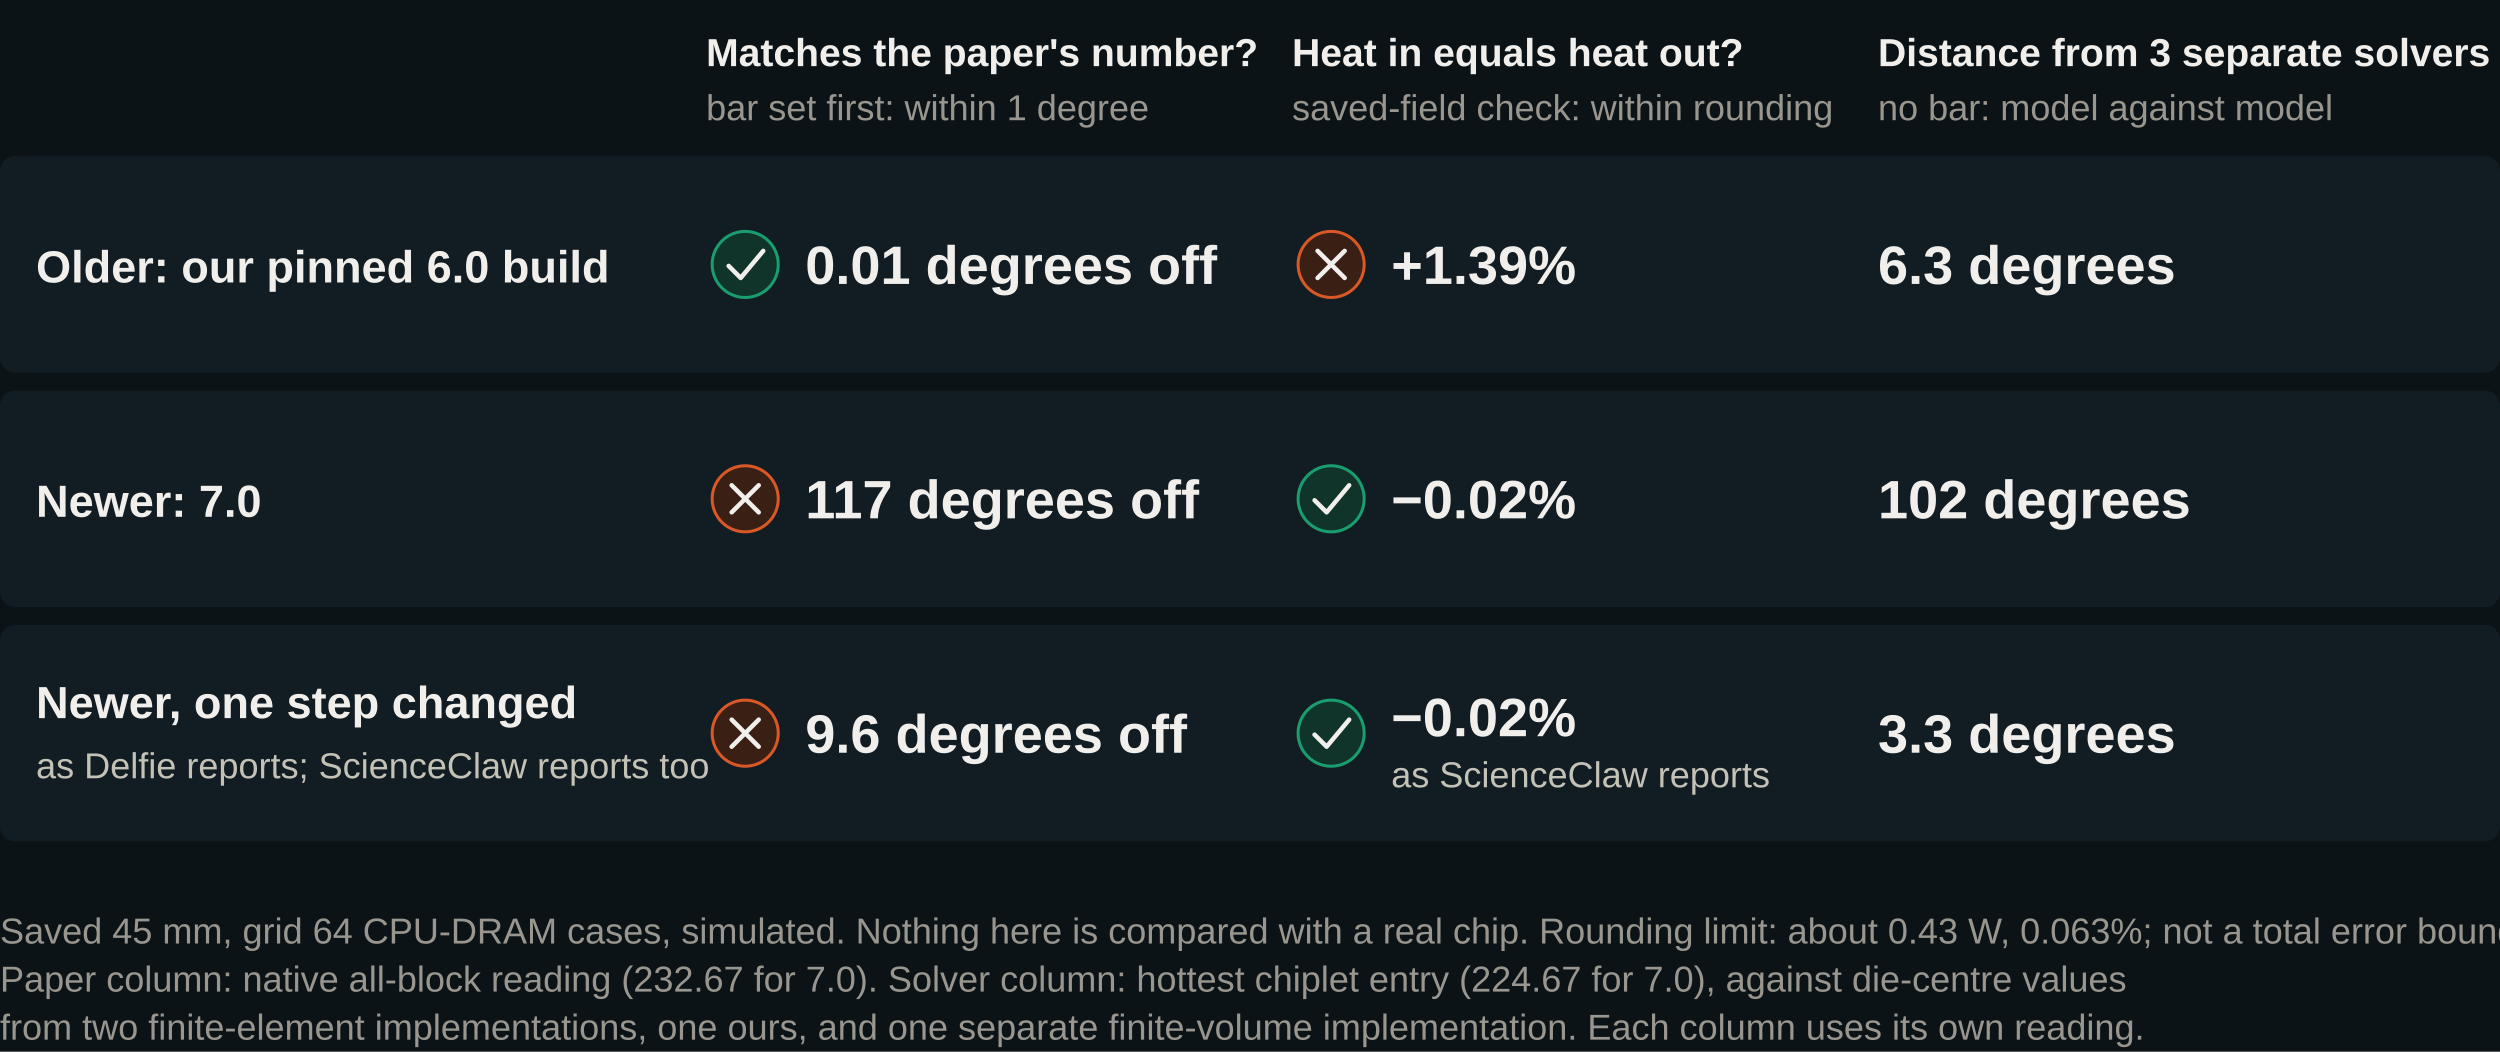
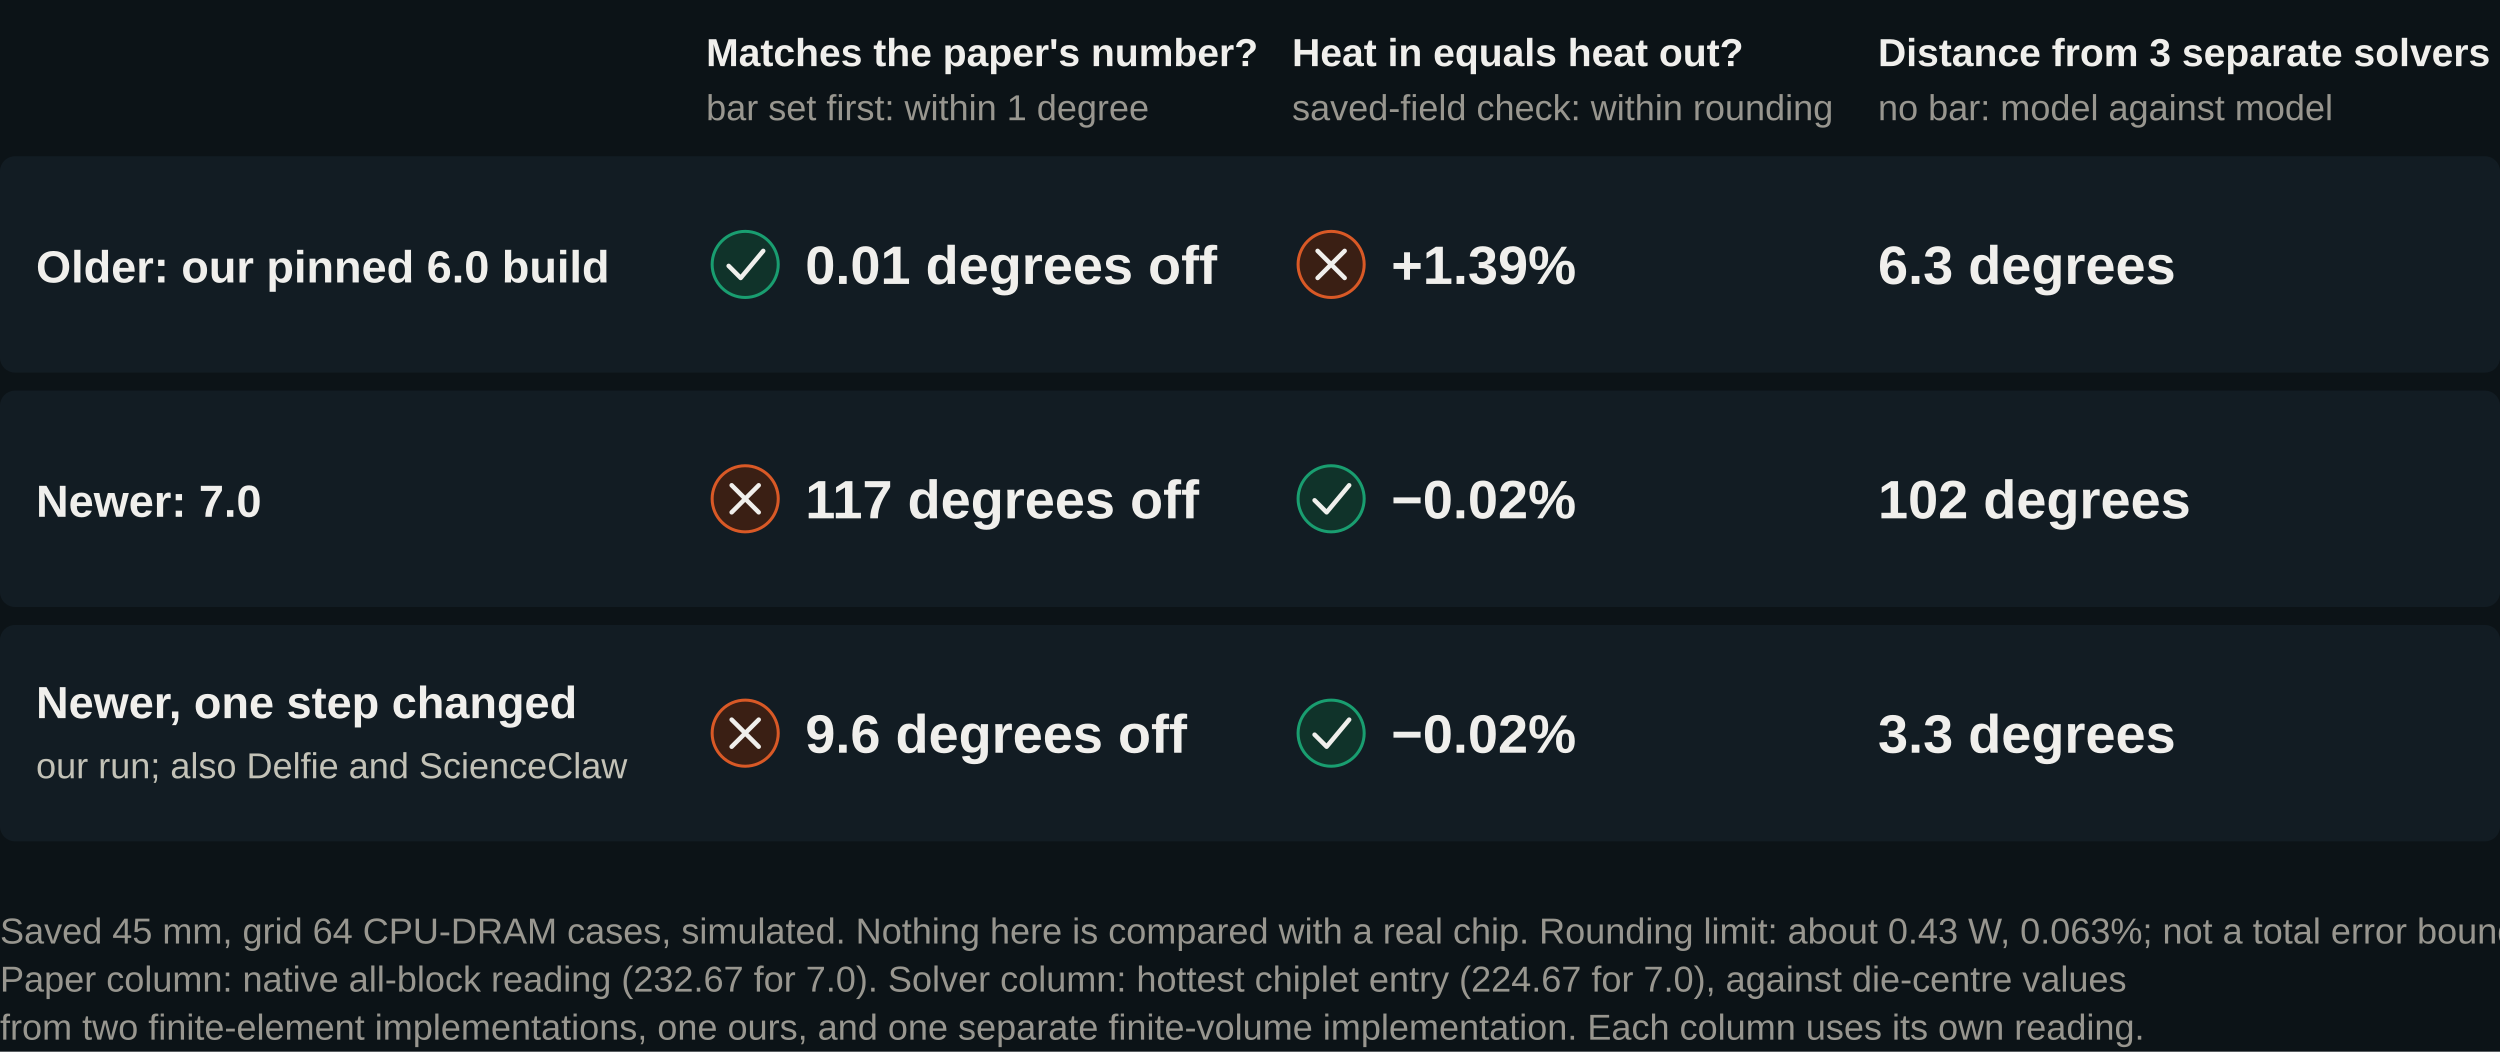
- <svg xmlns="http://www.w3.org/2000/svg" width="1664" height="700" viewBox="0 0 1664 700" role="img" aria-label="Three versions against three checks on the CPU-DRAM design. Older version, our pinned 6.0 build: 0.01 degrees off the paper, passing the 1 degree bar set in advance; heat out exceeds heat in by 1.39 percent, failing the balance check; 6.3 degrees from three separate solvers. Newer version 7.0: 117 degrees off the paper, failing; heat balances within rounding; 102 degrees from the solvers. Newer version with one step changed, as Delfie reports and ScienceClaw reports too: 9.6 degrees off the paper, failing; heat balances within rounding, as ScienceClaw reports; 3.3 degrees from the solvers. Saved 45 mm, grid 64 CPU-DRAM cases, simulated, not compared with a real chip. The heat check's rounding limit is about 0.43 watts, 0.063 percent, and is not a total error bound. Each column uses its own reading. The paper column uses the native all-block reading, 232.67 degrees for 7.0. The solver column uses the hottest chiplet entry, 224.67 degrees for 7.0, against die-centre values from two finite-element implementations, one ours, and one separate finite-volume implementation." font-family="'Segoe UI', system-ui, -apple-system, 'Helvetica Neue', Arial, sans-serif">
+ <svg xmlns="http://www.w3.org/2000/svg" width="1664" height="700" viewBox="0 0 1664 700" role="img" aria-label="Three versions against three checks on the CPU-DRAM design. Older version, our pinned 6.0 build: 0.01 degrees off the paper, passing the 1 degree bar set in advance; heat out exceeds heat in by 1.39 percent, failing the balance check; 6.3 degrees from three separate solvers. Newer version 7.0: 117 degrees off the paper, failing; heat balances within rounding; 102 degrees from the solvers. Newer version with one step changed, our own run, with the same result reported by Delfie and ScienceClaw: 9.6 degrees off the paper, failing; heat balances within rounding; 3.3 degrees from the solvers. Saved 45 mm, grid 64 CPU-DRAM cases, simulated, not compared with a real chip. The heat check's rounding limit is about 0.43 watts, 0.063 percent, and is not a total error bound. Each column uses its own reading. The paper column uses the native all-block reading, 232.67 degrees for 7.0. The solver column uses the hottest chiplet entry, 224.67 degrees for 7.0, against die-centre values from two finite-element implementations, one ours, and one separate finite-volume implementation." font-family="'Segoe UI', system-ui, -apple-system, 'Helvetica Neue', Arial, sans-serif">
  <rect width="1664" height="700" fill="#0c1317" />
  <text x="470.0" y="44.0" font-size="26" fill="#f0efec" font-weight="700" text-anchor="start">Matches the paper's number?</text>
  <text x="470.0" y="80.0" font-size="24" fill="#98968f" font-weight="400" text-anchor="start">bar set first: within 1 degree</text>
  <text x="860.0" y="44.0" font-size="26" fill="#f0efec" font-weight="700" text-anchor="start">Heat in equals heat out?</text>
  <text x="860.0" y="80.0" font-size="24" fill="#98968f" font-weight="400" text-anchor="start">saved-field check: within rounding</text>
  <text x="1250.0" y="44.0" font-size="26" fill="#f0efec" font-weight="700" text-anchor="start">Distance from 3 separate solvers</text>
  <text x="1250.0" y="80.0" font-size="24" fill="#98968f" font-weight="400" text-anchor="start">no bar: model against model</text>
  <rect x="0" y="104" width="1664" height="144" rx="10" fill="#121c23" />
  <text x="24.0" y="188.0" font-size="30" fill="#f0efec" font-weight="600" text-anchor="start">Older: our pinned 6.0 build</text>
  <circle cx="496" cy="176.0" r="22" fill="#10332a" stroke="#199e70" stroke-width="2" />
  <polyline points="485,177.0 493,185.0 508,167.0" fill="none" stroke="#f0efec" stroke-width="3" stroke-linecap="round" stroke-linejoin="round" />
  <text x="536.0" y="189.0" font-size="36" fill="#f0efec" font-weight="700" text-anchor="start">0.01 degrees off</text>
  <circle cx="886" cy="176.0" r="22" fill="#3a1f14" stroke="#d95926" stroke-width="2" />
  <path d="M877 167.0 L895 185.0 M895 167.0 L877 185.0" fill="none" stroke="#f0efec" stroke-width="3" stroke-linecap="round" />
  <text x="926.0" y="189.0" font-size="36" fill="#f0efec" font-weight="700" text-anchor="start">+1.39%</text>
  <text x="1250.0" y="189.0" font-size="36" fill="#f0efec" font-weight="700" text-anchor="start">6.3 degrees</text>
  <rect x="0" y="260" width="1664" height="144" rx="10" fill="#121c23" />
  <text x="24.0" y="344.0" font-size="30" fill="#f0efec" font-weight="600" text-anchor="start">Newer: 7.0</text>
  <circle cx="496" cy="332.0" r="22" fill="#3a1f14" stroke="#d95926" stroke-width="2" />
  <path d="M487 323.0 L505 341.0 M505 323.0 L487 341.0" fill="none" stroke="#f0efec" stroke-width="3" stroke-linecap="round" />
  <text x="536.0" y="345.0" font-size="36" fill="#f0efec" font-weight="700" text-anchor="start">117 degrees off</text>
  <circle cx="886" cy="332.0" r="22" fill="#10332a" stroke="#199e70" stroke-width="2" />
  <polyline points="875,333.0 883,341.0 898,323.0" fill="none" stroke="#f0efec" stroke-width="3" stroke-linecap="round" stroke-linejoin="round" />
  <text x="926.0" y="345.0" font-size="36" fill="#f0efec" font-weight="700" text-anchor="start">−0.02%</text>
  <text x="1250.0" y="345.0" font-size="36" fill="#f0efec" font-weight="700" text-anchor="start">102 degrees</text>
  <rect x="0" y="416" width="1664" height="144" rx="10" fill="#121c23" />
  <text x="24.0" y="478.0" font-size="30" fill="#f0efec" font-weight="600" text-anchor="start">Newer, one step changed</text>
-   <text x="24.0" y="518.0" font-size="24" fill="#c3c2b7" font-weight="400" text-anchor="start">as Delfie reports; ScienceClaw reports too</text>
+   <text x="24.0" y="518.0" font-size="24" fill="#c3c2b7" font-weight="400" text-anchor="start">our run; also Delfie and ScienceClaw</text>
  <circle cx="496" cy="488.0" r="22" fill="#3a1f14" stroke="#d95926" stroke-width="2" />
  <path d="M487 479.0 L505 497.0 M505 479.0 L487 497.0" fill="none" stroke="#f0efec" stroke-width="3" stroke-linecap="round" />
  <text x="536.0" y="501.0" font-size="36" fill="#f0efec" font-weight="700" text-anchor="start">9.6 degrees off</text>
  <circle cx="886" cy="488.0" r="22" fill="#10332a" stroke="#199e70" stroke-width="2" />
  <polyline points="875,489.0 883,497.0 898,479.0" fill="none" stroke="#f0efec" stroke-width="3" stroke-linecap="round" stroke-linejoin="round" />
-   <text x="926.0" y="490.0" font-size="36" fill="#f0efec" font-weight="700" text-anchor="start">−0.02%</text>
-   <text x="926.0" y="524.0" font-size="24" fill="#c3c2b7" font-weight="400" text-anchor="start">as ScienceClaw reports</text>
+   <text x="926.0" y="501.0" font-size="36" fill="#f0efec" font-weight="700" text-anchor="start">−0.02%</text>
  <text x="1250.0" y="501.0" font-size="36" fill="#f0efec" font-weight="700" text-anchor="start">3.3 degrees</text>
  <text x="0.0" y="628.0" font-size="24" fill="#98968f" font-weight="400" text-anchor="start">Saved 45 mm, grid 64 CPU-DRAM cases, simulated. Nothing here is compared with a real chip. Rounding limit: about 0.43 W, 0.063%; not a total error bound.</text>
  <text x="0.0" y="660.0" font-size="24" fill="#98968f" font-weight="400" text-anchor="start">Paper column: native all-block reading (232.67 for 7.0). Solver column: hottest chiplet entry (224.67 for 7.0), against die-centre values</text>
  <text x="0.0" y="692.0" font-size="24" fill="#98968f" font-weight="400" text-anchor="start">from two finite-element implementations, one ours, and one separate finite-volume implementation. Each column uses its own reading.</text>
</svg>
